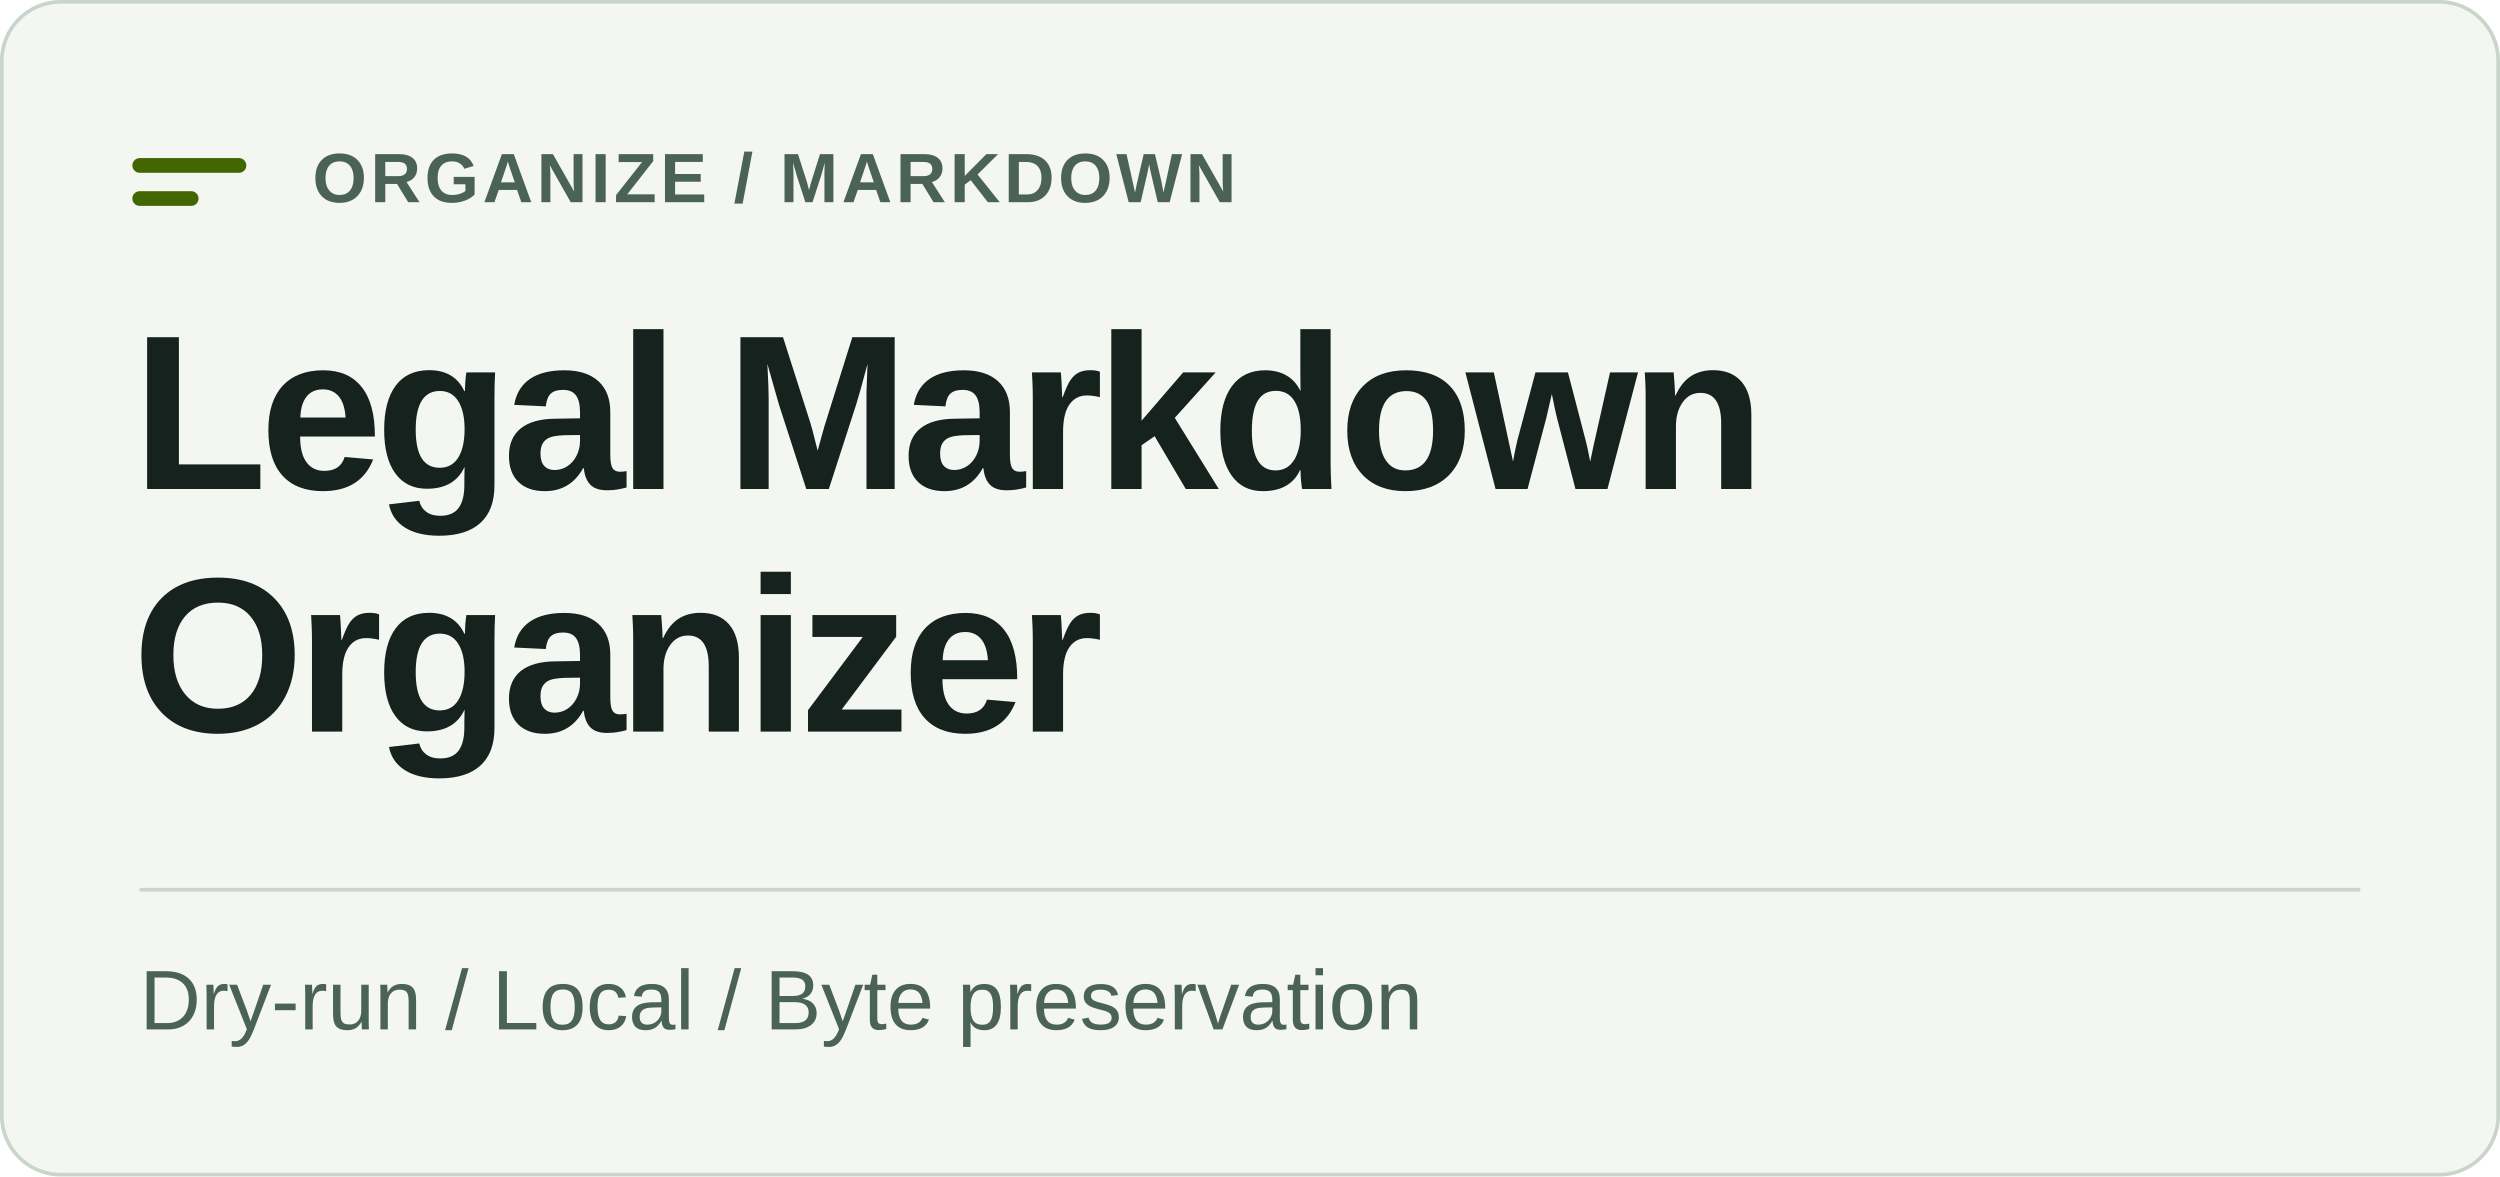
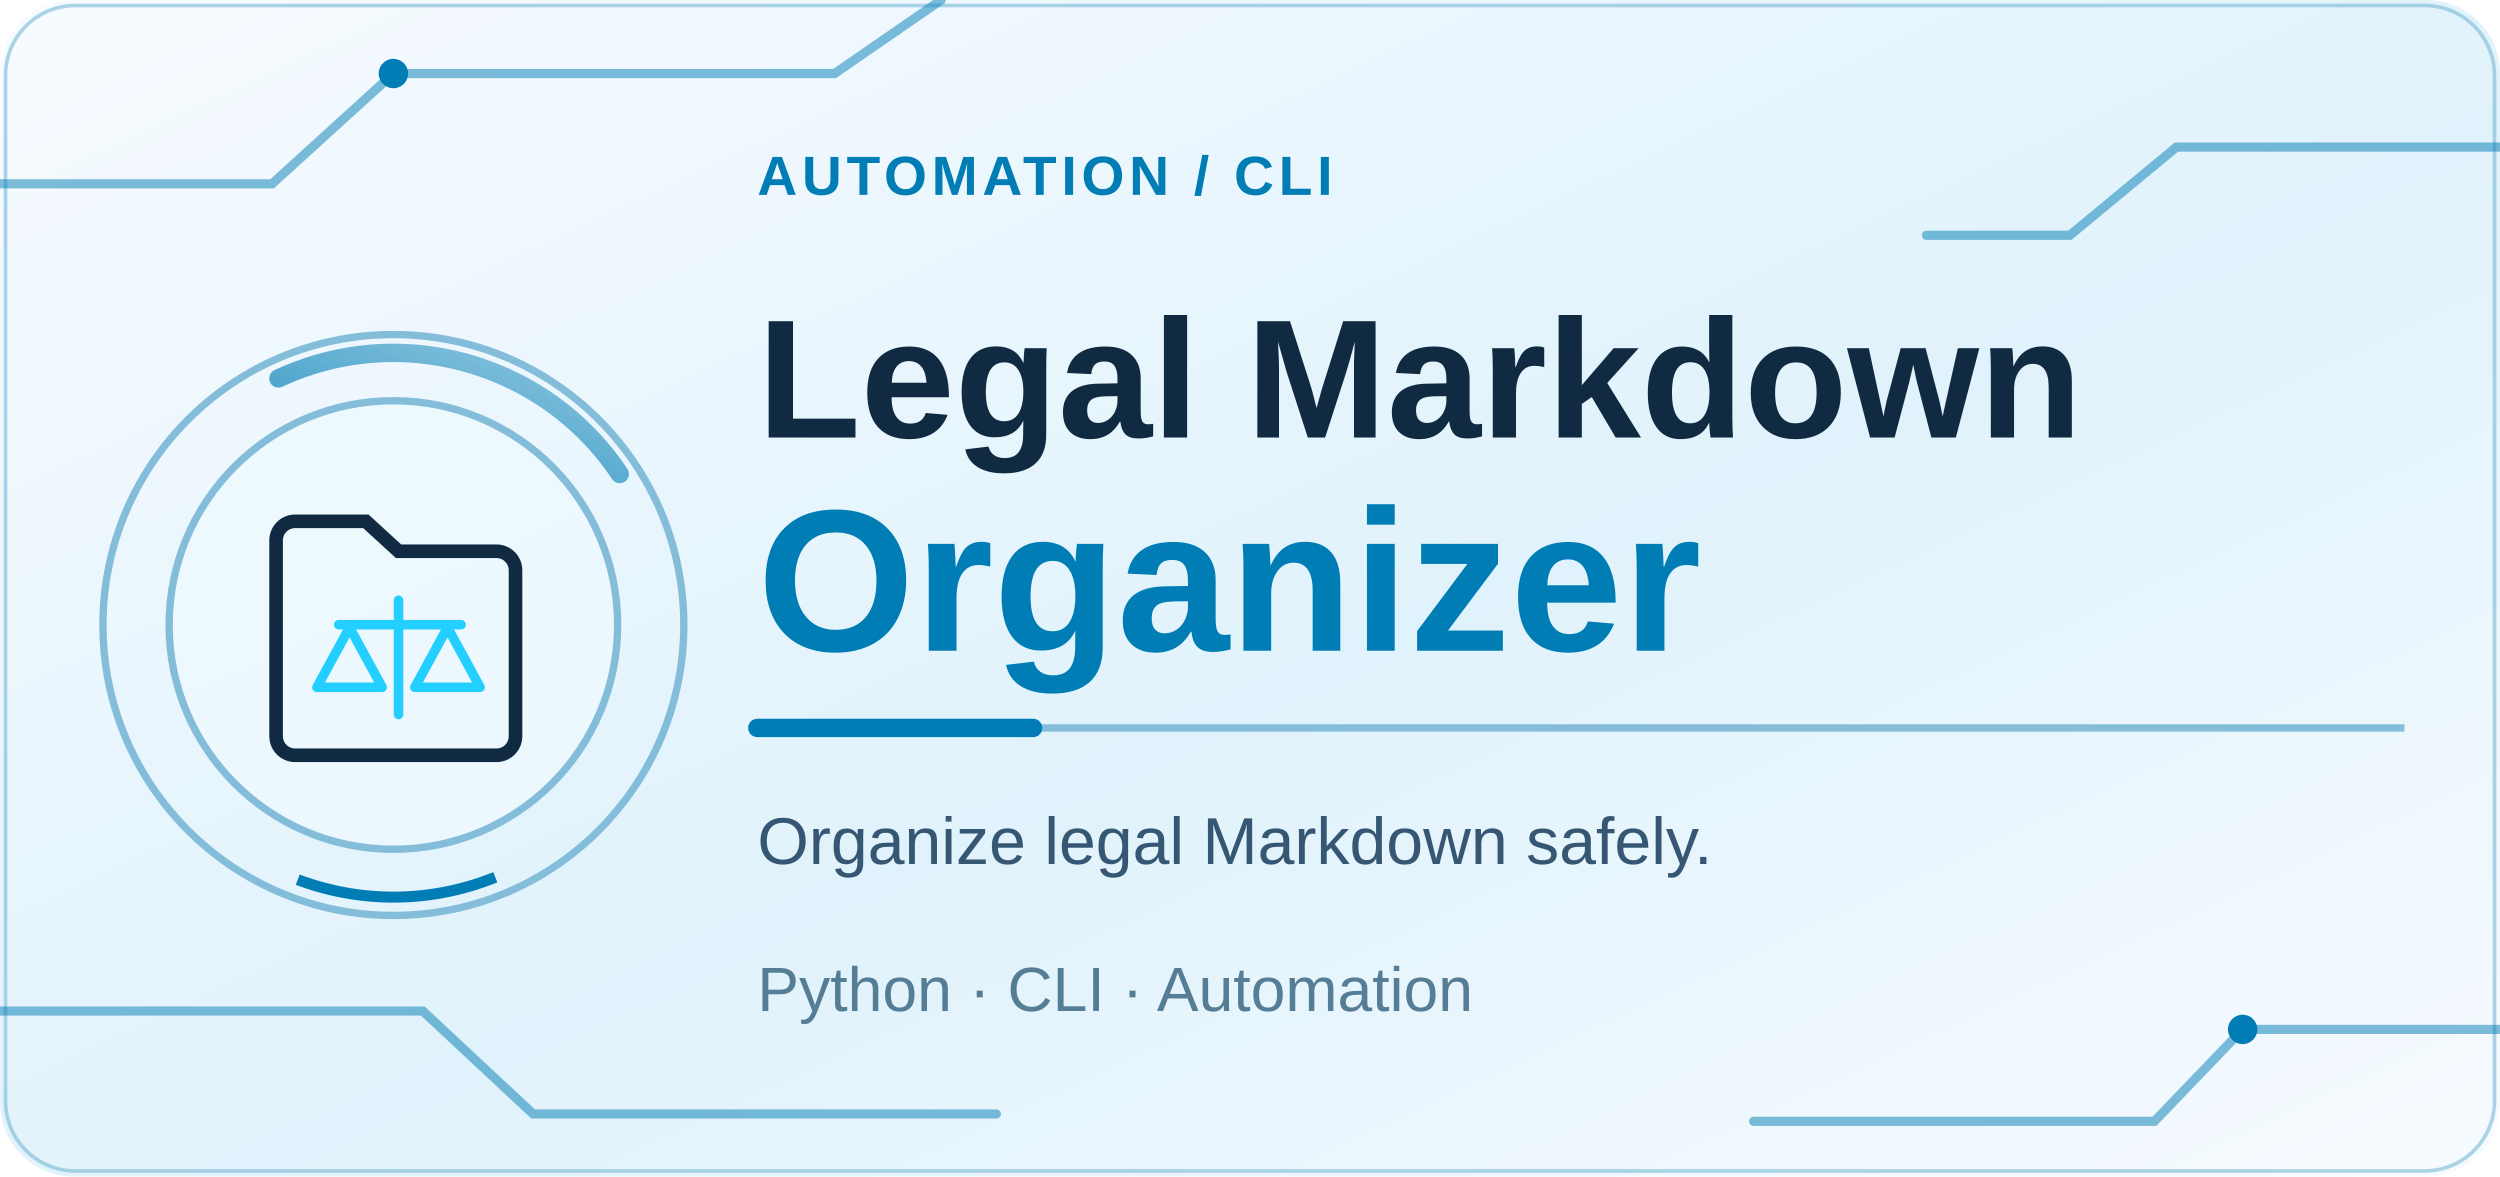
<svg xmlns="http://www.w3.org/2000/svg" width="680" height="320" viewBox="0 0 680 320" role="img" aria-labelledby="title desc">
-   <rect x="0.5" y="0.5" width="679" height="319" rx="16" fill="#F4F6F2" stroke="#C9D4CA" />
-   <g font-family="Arial, Helvetica, sans-serif">
-     <path d="M38 45h27m-27 9h14" stroke="#426600" stroke-width="4" stroke-linecap="round" />
-     <text x="85" y="55" fill="#4B6258" font-size="19" font-weight="700" letter-spacing="1">ORGANIZE / MARKDOWN</text>
-     <text x="36" y="133" font-size="60" font-weight="700" letter-spacing="-2" fill="#15221E">Legal Markdown</text>
-     <text x="36" y="199" font-size="60" font-weight="700" letter-spacing="-2" fill="#15221E">Organizer</text>
-     <text x="38" y="280" font-size="23" fill="#4B6258">Dry-run / Local / Byte preservation</text>
-     <path d="M38 242h604" stroke="#C9D4CA" />
+   <defs>
+     <linearGradient id="bg" x2="1" y2="1">
+       <stop stop-color="#F7FBFF" />
+       <stop offset=".55" stop-color="#E0F2FB" />
+       <stop offset="1" stop-color="#F7FBFF" />
+     </linearGradient>
+     <linearGradient id="ring" x2="1" y2="1">
+       <stop stop-color="#007DB5" stop-opacity=".25" />
+       <stop offset=".5" stop-color="#007DB5" />
+       <stop offset="1" stop-color="#007DB5" stop-opacity=".3" />
+     </linearGradient>
+   </defs>
+   <rect width="680" height="320" rx="20" fill="url(#bg)" />
+   <rect x="1.5" y="1.5" width="677" height="317" rx="19" fill="none" stroke="#83BDD9" stroke-opacity=".65" />
+   <g fill="none" stroke="#007DB5" stroke-opacity=".5" stroke-width="2.5" stroke-linecap="round">
+     <path d="M0 50h74l33-30h120l29-20" />
+     <path d="M0 275h115l30 28h126" />
+     <path d="M680 40h-88l-29 24h-39" />
+     <path d="M680 280h-70l-24 25h-109" />
+   </g>
+   <g fill="#007DB5">
+     <circle cx="107" cy="20" r="4" />
+     <circle cx="610" cy="280" r="4" />
+   </g>
+   <circle cx="107" cy="170" r="79" fill="none" stroke="#83BDD9" stroke-width="2" />
+   <circle cx="107" cy="170" r="61" fill="#EFF9FF" fill-opacity=".75" stroke="#83BDD9" stroke-width="2" />
+   <circle cx="107" cy="170" r="74" fill="none" stroke="url(#ring)" stroke-width="5" stroke-dasharray="105 390" stroke-linecap="round" transform="rotate(-115 107 170)" />
+   <circle cx="107" cy="170" r="74" fill="none" stroke="#007DB5" stroke-width="3" stroke-dasharray="55 450" transform="rotate(68 107 170)" />
+   <g color="#102A41" transform="translate(64 127) scale(.74)">
+     <path d="M15 38V27a7 7 0 0 1 7-7h26l12 11h36a7 7 0 0 1 7 7v61a7 7 0 0 1-7 7H22a7 7 0 0 1-7-7z" fill="none" stroke="currentColor" stroke-width="5" />
+     <path d="M38 58h45M60 49v42M42 59L30 81h24zM78 59L66 81h24z" stroke="#22CFFF" stroke-width="3.5" fill="none" stroke-linecap="round" stroke-linejoin="round" />
+   </g>
+   <g font-family="Arial,Helvetica,sans-serif">
+     <text x="206" y="53" fill="#007DB5" font-size="15" font-weight="700" letter-spacing="1.3">AUTOMATION / CLI</text>
+     <g font-weight="700" fill="#102A41">
+       <text x="206" y="119" font-size="46">Legal Markdown</text>
+       <text x="206" y="177" font-size="55" fill="#007DB5">Organizer</text>
+     </g>
+     <path d="M206 198h448" stroke="#83BDD9" stroke-width="2" />
+     <path d="M206 198h75" stroke="#007DB5" stroke-width="5" stroke-linecap="round" />
+     <text x="206" y="235" font-size="18" fill="#355773">Organize legal Markdown safely.</text>
+     <text x="206" y="275" font-size="17" fill="#557D95">Python · CLI · Automation</text>
  </g>
</svg>
